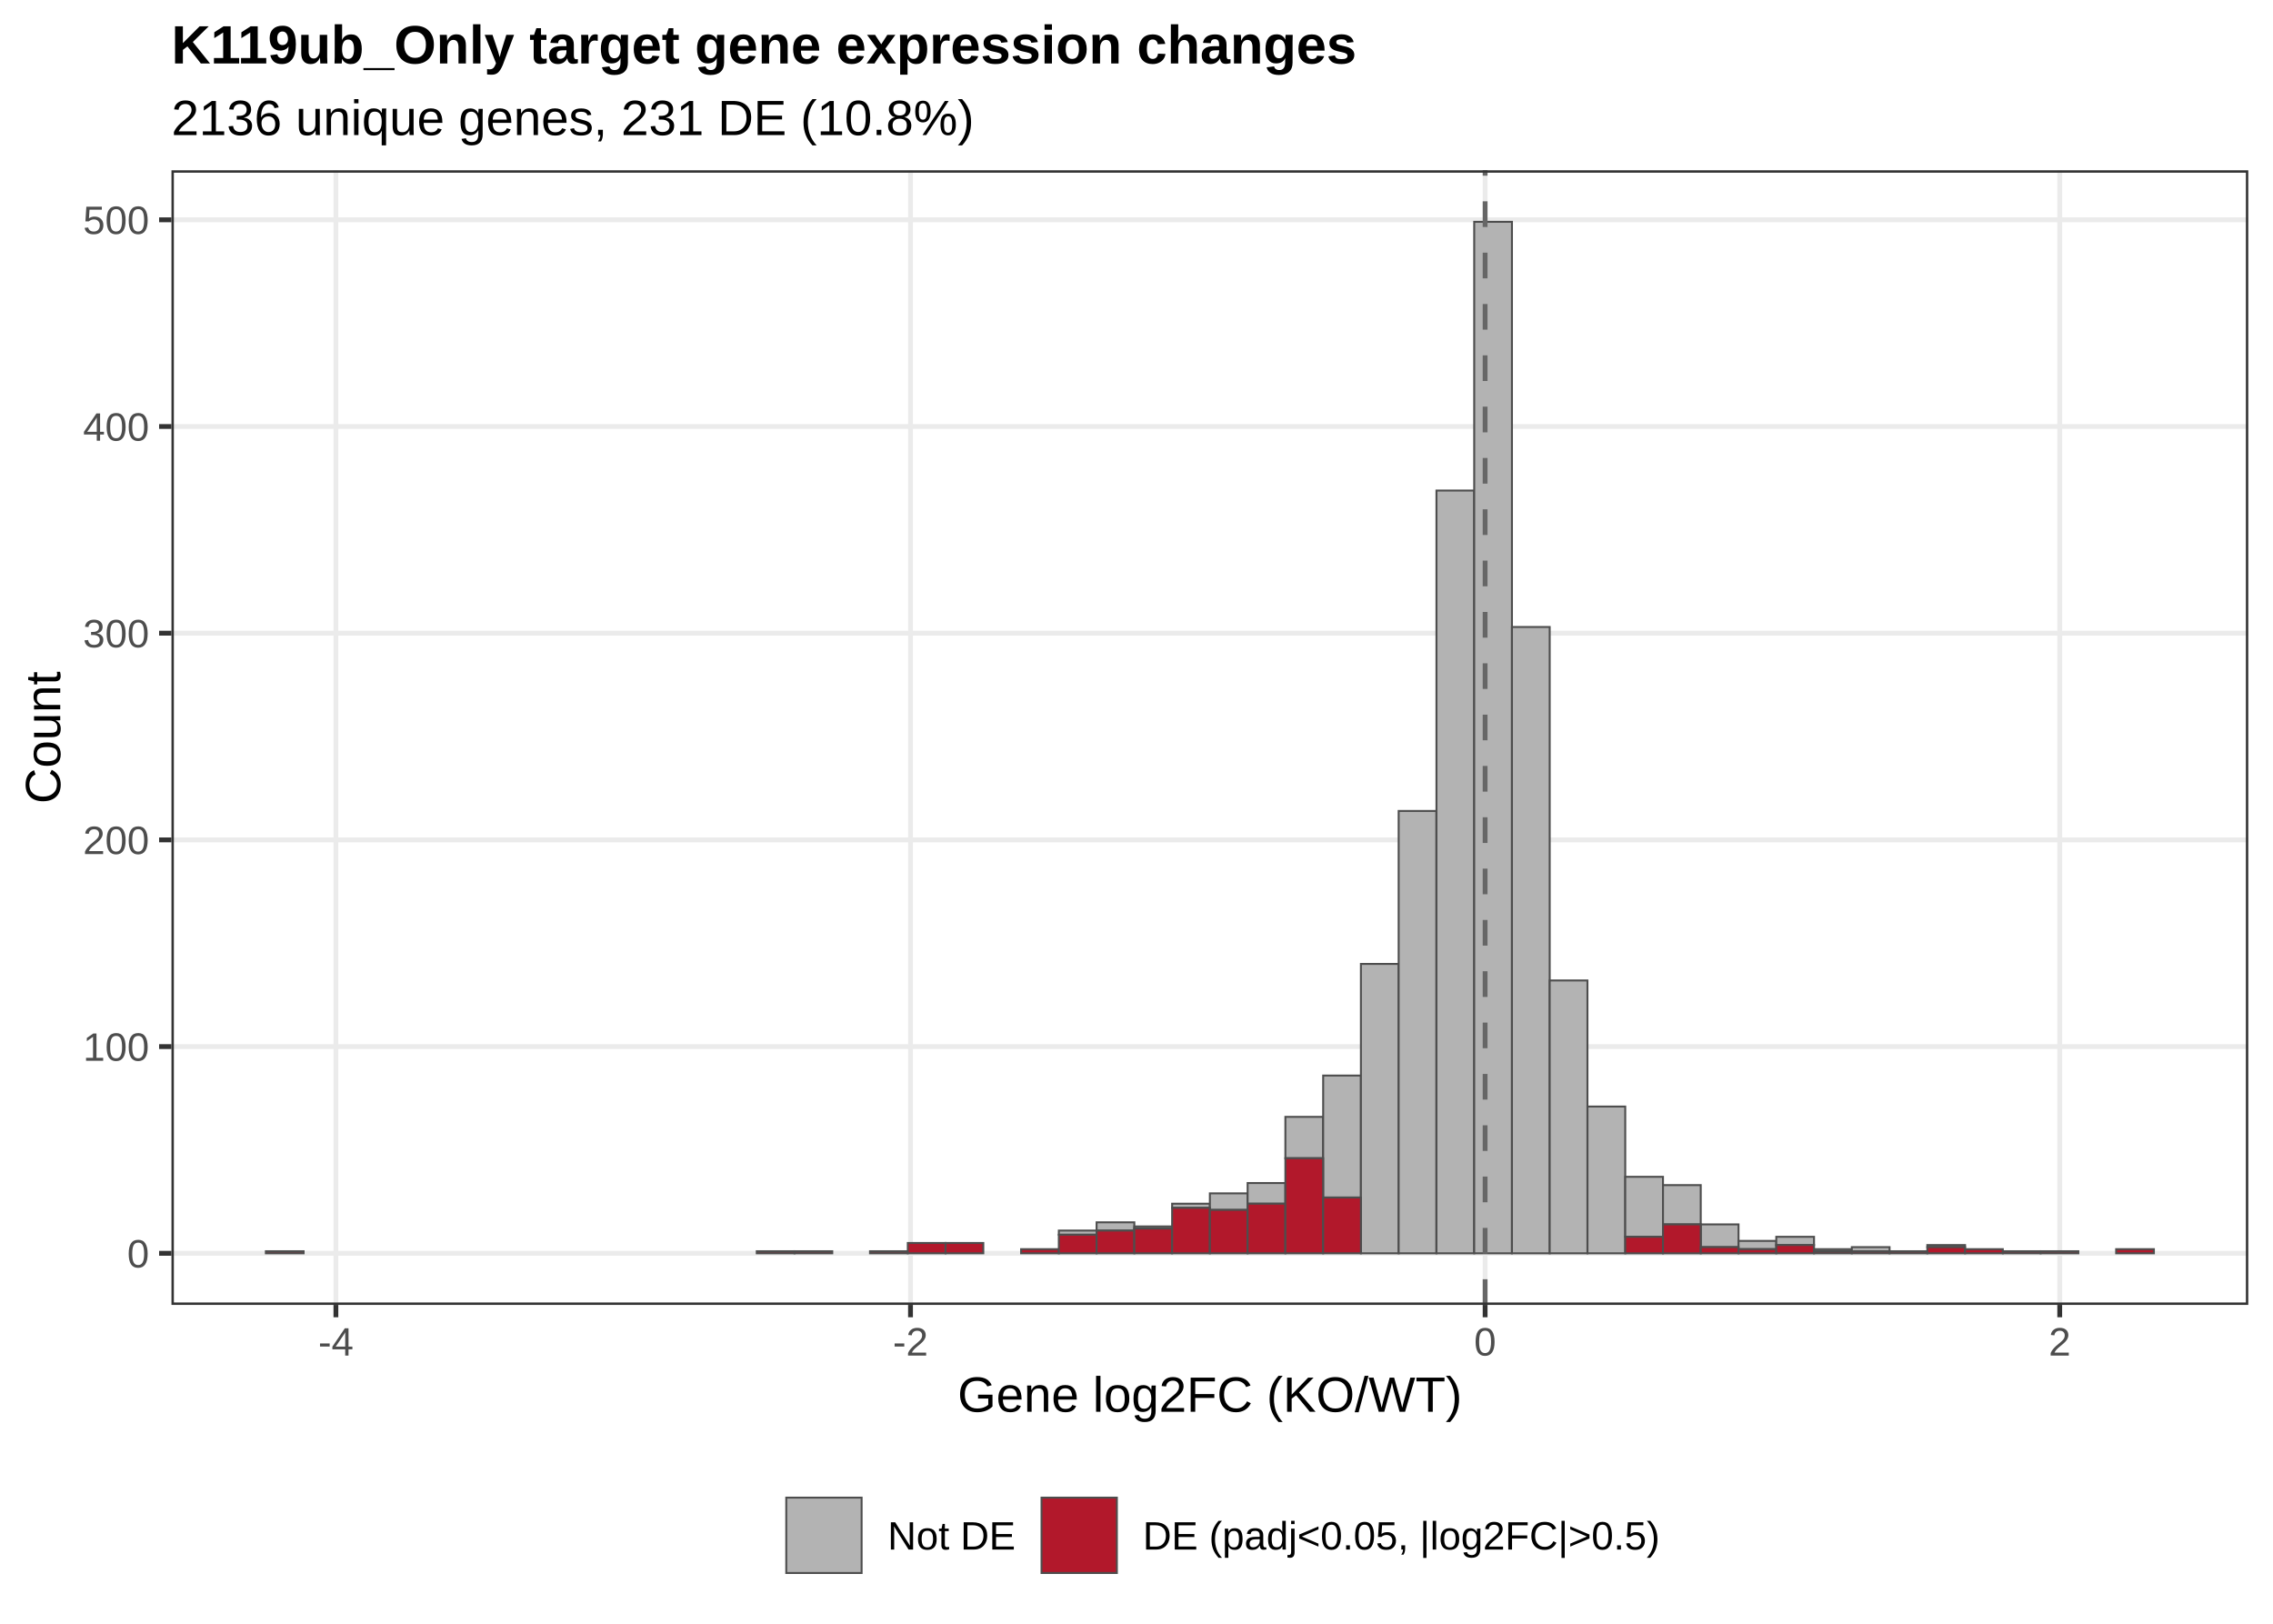
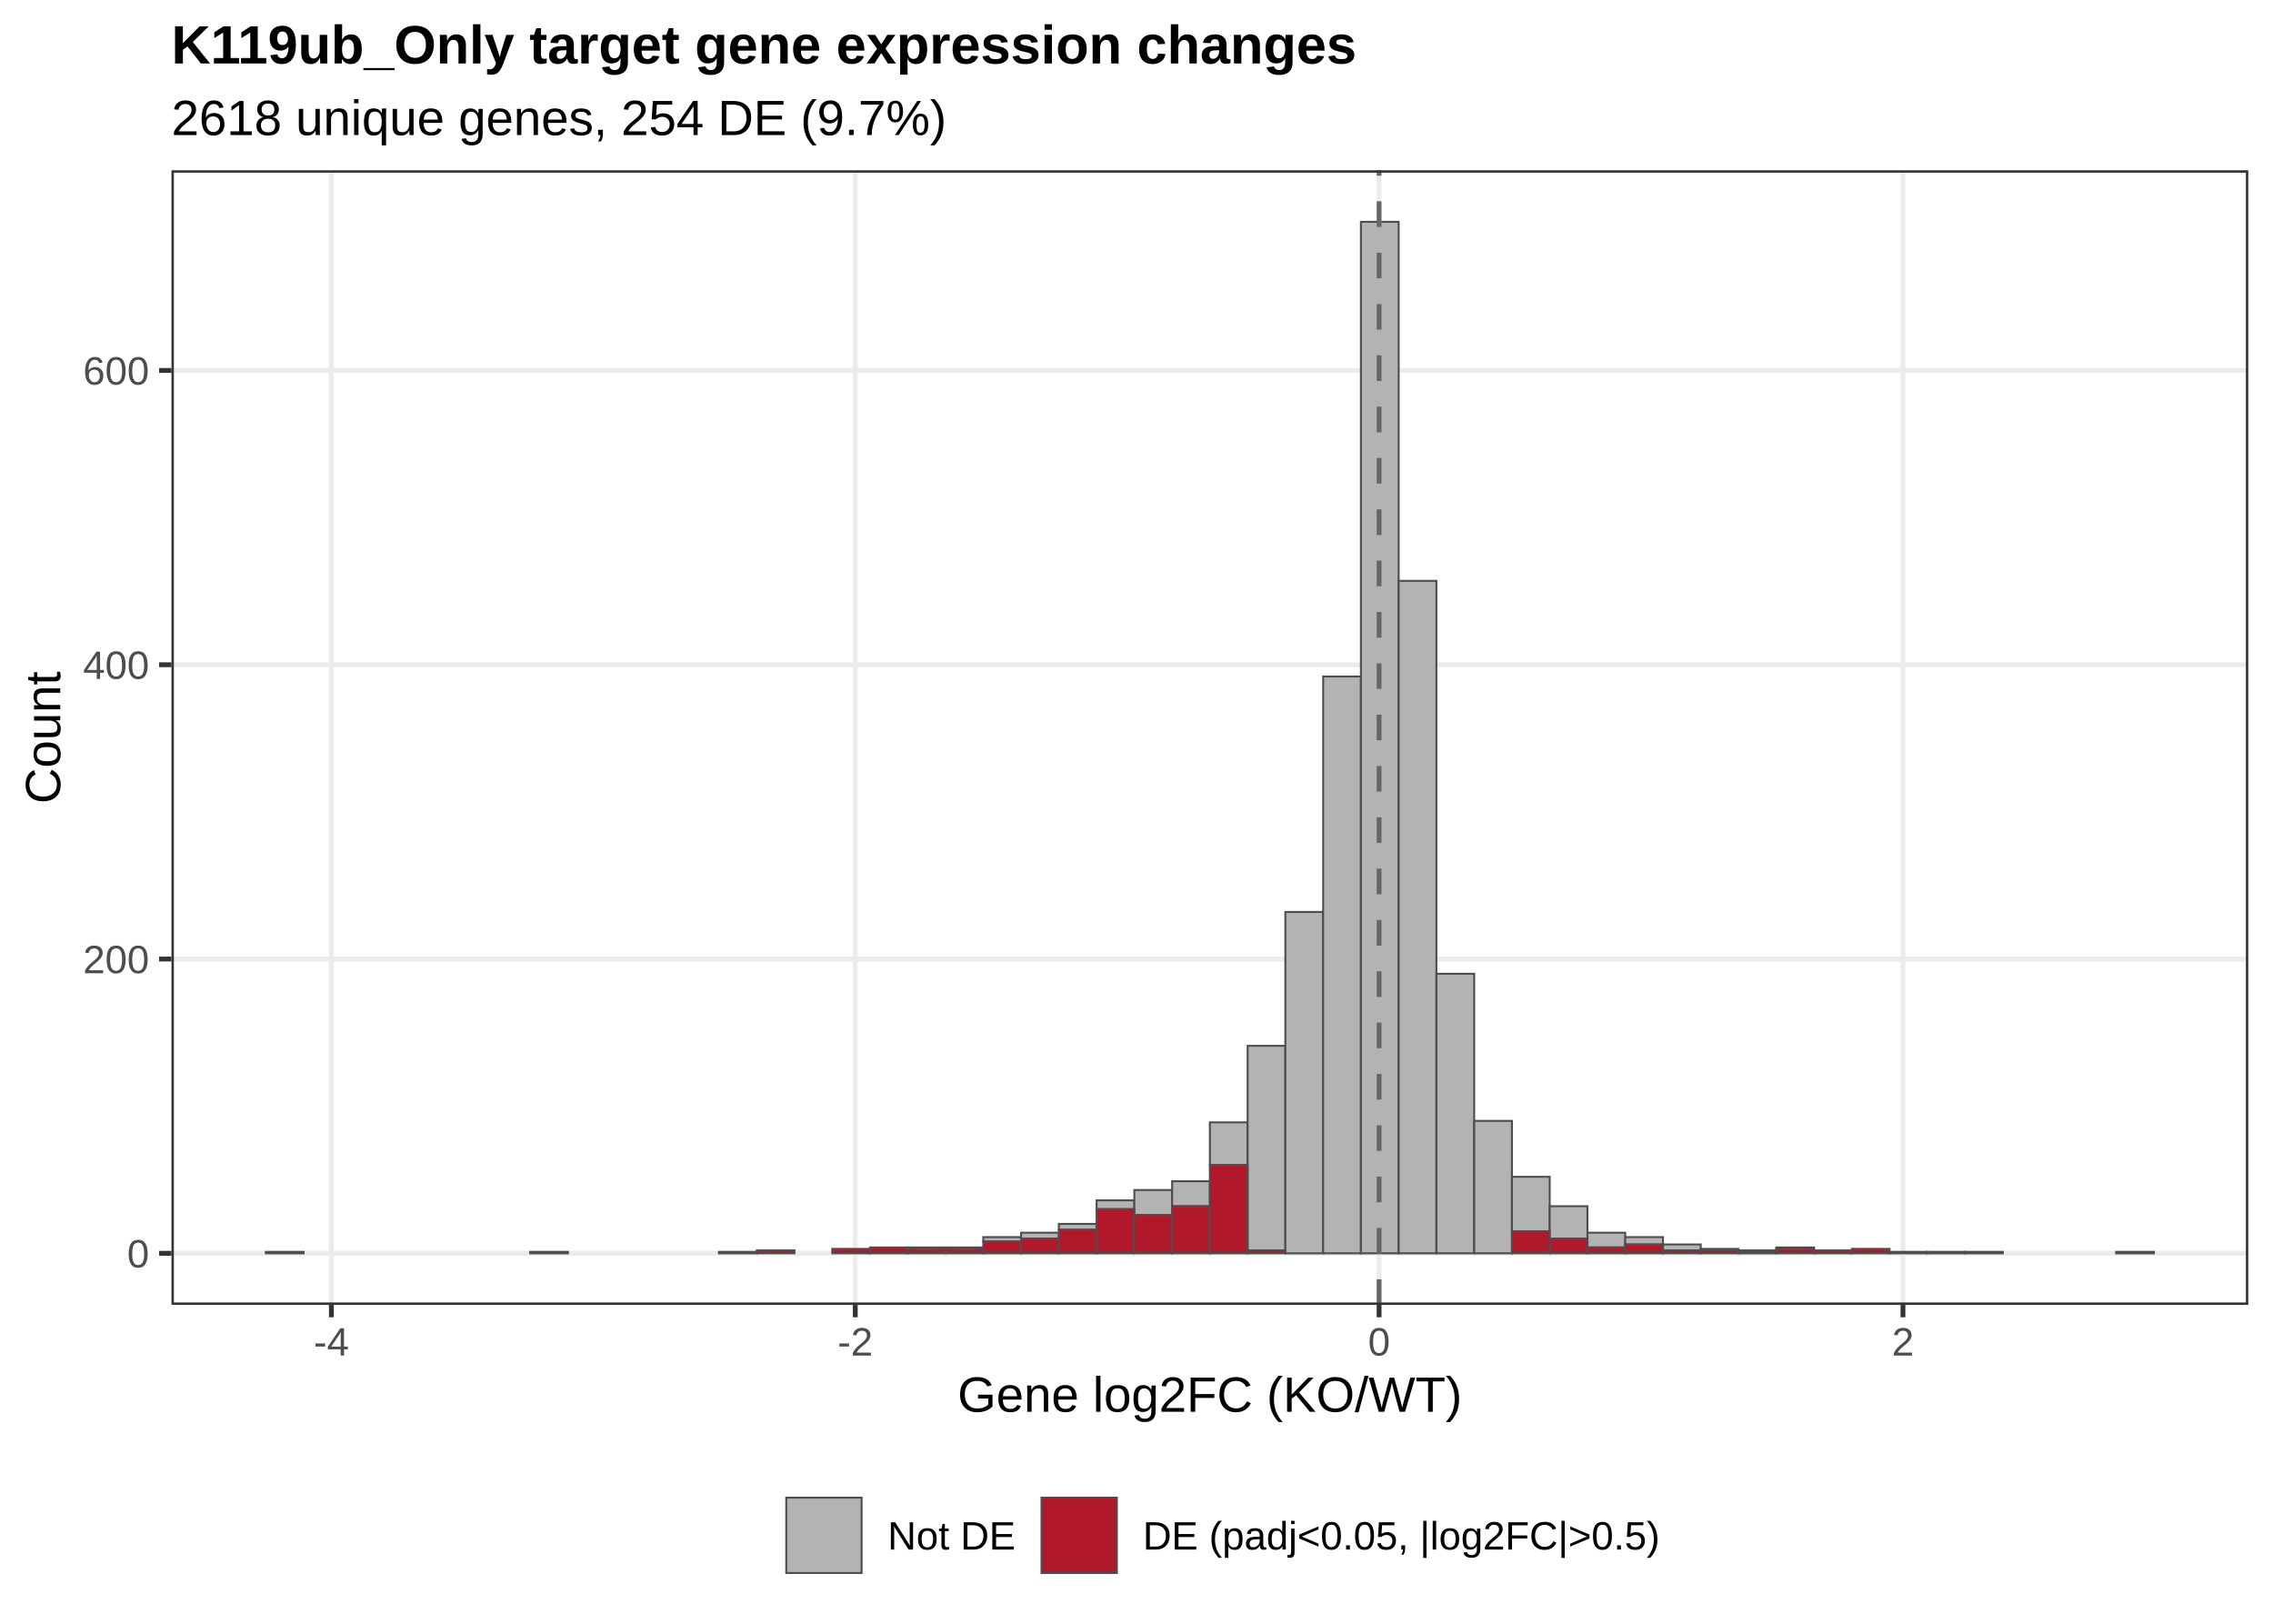
<svg xmlns="http://www.w3.org/2000/svg" width="504.00pt" height="360.00pt" viewBox="0 0 504.00 360.00">
  <g class="svglite">
    <defs>
      <style type="text/css">
    .svglite line, .svglite polyline, .svglite polygon, .svglite path, .svglite rect, .svglite circle {
      fill: none;
      stroke: #000000;
      stroke-linecap: round;
      stroke-linejoin: round;
      stroke-miterlimit: 10.00;
    }
    .svglite text {
      white-space: pre;
    }
    .svglite g.glyphgroup path {
      fill: inherit;
      stroke: none;
    }
  </style>
    </defs>
    <rect width="100%" height="100%" style="stroke: none; fill: #FFFFFF;" />
    <defs>
      <clipPath id="cpMC4wMHw1MDQuMDB8MC4wMHwzNjAuMDA=">
        <rect x="0.00" y="0.00" width="504.00" height="360.00" />
      </clipPath>
    </defs>
    <g clip-path="url(#cpMC4wMHw1MDQuMDB8MC4wMHwzNjAuMDA=)">
      <rect x="0.00" y="0.00" width="504.00" height="360.00" style="stroke-width: 1.07; stroke: #FFFFFF; fill: #FFFFFF;" />
    </g>
    <defs>
      <clipPath id="cpMzguMDJ8NDk4LjUyfDM3Ljc1fDI4OS4zMQ==">
        <rect x="38.02" y="37.75" width="460.50" height="251.56" />
      </clipPath>
    </defs>
    <g clip-path="url(#cpMzguMDJ8NDk4LjUyfDM3Ljc1fDI4OS4zMQ==)">
      <rect x="38.02" y="37.75" width="460.50" height="251.56" style="stroke-width: 1.07; stroke: none; fill: #FFFFFF;" />
      <polyline points="38.02,277.87 498.52,277.87 " style="stroke-width: 1.07; stroke: #EBEBEB; stroke-linecap: butt;" />
-       <polyline points="38.02,232.04 498.52,232.04 " style="stroke-width: 1.07; stroke: #EBEBEB; stroke-linecap: butt;" />
-       <polyline points="38.02,186.21 498.52,186.21 " style="stroke-width: 1.07; stroke: #EBEBEB; stroke-linecap: butt;" />
-       <polyline points="38.02,140.38 498.52,140.38 " style="stroke-width: 1.07; stroke: #EBEBEB; stroke-linecap: butt;" />
-       <polyline points="38.02,94.56 498.52,94.56 " style="stroke-width: 1.07; stroke: #EBEBEB; stroke-linecap: butt;" />
-       <polyline points="38.02,48.73 498.52,48.73 " style="stroke-width: 1.07; stroke: #EBEBEB; stroke-linecap: butt;" />
-       <polyline points="74.48,289.31 74.48,37.75 " style="stroke-width: 1.07; stroke: #EBEBEB; stroke-linecap: butt;" />
-       <polyline points="201.89,289.31 201.89,37.75 " style="stroke-width: 1.07; stroke: #EBEBEB; stroke-linecap: butt;" />
-       <polyline points="329.30,289.31 329.30,37.75 " style="stroke-width: 1.07; stroke: #EBEBEB; stroke-linecap: butt;" />
-       <polyline points="456.71,289.31 456.71,37.75 " style="stroke-width: 1.07; stroke: #EBEBEB; stroke-linecap: butt;" />
-       <rect x="58.95" y="277.41" width="8.37" height="0.00" style="stroke-width: 0.43; stroke: #4D4D4D; stroke-linecap: butt; stroke-linejoin: miter; fill: #B3B3B3;" />
+       <polyline points="38.02,212.63 498.52,212.63 " style="stroke-width: 1.07; stroke: #EBEBEB; stroke-linecap: butt;" />
+       <polyline points="38.02,147.38 498.52,147.38 " style="stroke-width: 1.07; stroke: #EBEBEB; stroke-linecap: butt;" />
+       <polyline points="38.02,82.13 498.52,82.13 " style="stroke-width: 1.07; stroke: #EBEBEB; stroke-linecap: butt;" />
+       <polyline points="73.48,289.31 73.48,37.75 " style="stroke-width: 1.07; stroke: #EBEBEB; stroke-linecap: butt;" />
+       <polyline points="189.64,289.31 189.64,37.75 " style="stroke-width: 1.07; stroke: #EBEBEB; stroke-linecap: butt;" />
+       <polyline points="305.79,289.31 305.79,37.75 " style="stroke-width: 1.07; stroke: #EBEBEB; stroke-linecap: butt;" />
+       <polyline points="421.95,289.31 421.95,37.75 " style="stroke-width: 1.07; stroke: #EBEBEB; stroke-linecap: butt;" />
+       <rect x="58.95" y="277.55" width="8.37" height="0.00" style="stroke-width: 0.43; stroke: #4D4D4D; stroke-linecap: butt; stroke-linejoin: miter; fill: #B3B3B3;" />
      <rect x="67.32" y="277.87" width="8.37" height="0.00" style="stroke-width: 0.43; stroke: #4D4D4D; stroke-linecap: butt; stroke-linejoin: miter; fill: #B3B3B3;" />
      <rect x="75.70" y="277.87" width="8.37" height="0.00" style="stroke-width: 0.43; stroke: #4D4D4D; stroke-linecap: butt; stroke-linejoin: miter; fill: #B3B3B3;" />
      <rect x="84.07" y="277.87" width="8.37" height="0.00" style="stroke-width: 0.43; stroke: #4D4D4D; stroke-linecap: butt; stroke-linejoin: miter; fill: #B3B3B3;" />
      <rect x="92.44" y="277.87" width="8.37" height="0.00" style="stroke-width: 0.43; stroke: #4D4D4D; stroke-linecap: butt; stroke-linejoin: miter; fill: #B3B3B3;" />
      <rect x="100.81" y="277.87" width="8.37" height="0.00" style="stroke-width: 0.43; stroke: #4D4D4D; stroke-linecap: butt; stroke-linejoin: miter; fill: #B3B3B3;" />
      <rect x="109.19" y="277.87" width="8.37" height="0.00" style="stroke-width: 0.43; stroke: #4D4D4D; stroke-linecap: butt; stroke-linejoin: miter; fill: #B3B3B3;" />
-       <rect x="117.56" y="277.87" width="8.37" height="0.00" style="stroke-width: 0.43; stroke: #4D4D4D; stroke-linecap: butt; stroke-linejoin: miter; fill: #B3B3B3;" />
+       <rect x="117.56" y="277.55" width="8.37" height="0.00" style="stroke-width: 0.43; stroke: #4D4D4D; stroke-linecap: butt; stroke-linejoin: miter; fill: #B3B3B3;" />
      <rect x="125.93" y="277.87" width="8.37" height="0.00" style="stroke-width: 0.43; stroke: #4D4D4D; stroke-linecap: butt; stroke-linejoin: miter; fill: #B3B3B3;" />
      <rect x="134.30" y="277.87" width="8.37" height="0.00" style="stroke-width: 0.43; stroke: #4D4D4D; stroke-linecap: butt; stroke-linejoin: miter; fill: #B3B3B3;" />
      <rect x="142.68" y="277.87" width="8.37" height="0.00" style="stroke-width: 0.43; stroke: #4D4D4D; stroke-linecap: butt; stroke-linejoin: miter; fill: #B3B3B3;" />
      <rect x="151.05" y="277.87" width="8.37" height="0.00" style="stroke-width: 0.43; stroke: #4D4D4D; stroke-linecap: butt; stroke-linejoin: miter; fill: #B3B3B3;" />
-       <rect x="159.42" y="277.87" width="8.37" height="0.00" style="stroke-width: 0.43; stroke: #4D4D4D; stroke-linecap: butt; stroke-linejoin: miter; fill: #B3B3B3;" />
-       <rect x="167.80" y="277.41" width="8.37" height="0.00" style="stroke-width: 0.43; stroke: #4D4D4D; stroke-linecap: butt; stroke-linejoin: miter; fill: #B3B3B3;" />
-       <rect x="176.17" y="277.41" width="8.37" height="0.00" style="stroke-width: 0.43; stroke: #4D4D4D; stroke-linecap: butt; stroke-linejoin: miter; fill: #B3B3B3;" />
-       <rect x="184.54" y="277.87" width="8.37" height="0.00" style="stroke-width: 0.43; stroke: #4D4D4D; stroke-linecap: butt; stroke-linejoin: miter; fill: #B3B3B3;" />
-       <rect x="192.91" y="277.41" width="8.37" height="0.00" style="stroke-width: 0.43; stroke: #4D4D4D; stroke-linecap: butt; stroke-linejoin: miter; fill: #B3B3B3;" />
-       <rect x="201.29" y="275.58" width="8.37" height="0.00" style="stroke-width: 0.43; stroke: #4D4D4D; stroke-linecap: butt; stroke-linejoin: miter; fill: #B3B3B3;" />
-       <rect x="209.66" y="275.58" width="8.37" height="0.00" style="stroke-width: 0.43; stroke: #4D4D4D; stroke-linecap: butt; stroke-linejoin: miter; fill: #B3B3B3;" />
-       <rect x="218.03" y="277.87" width="8.37" height="0.00" style="stroke-width: 0.43; stroke: #4D4D4D; stroke-linecap: butt; stroke-linejoin: miter; fill: #B3B3B3;" />
-       <rect x="226.41" y="276.95" width="8.37" height="0.00" style="stroke-width: 0.43; stroke: #4D4D4D; stroke-linecap: butt; stroke-linejoin: miter; fill: #B3B3B3;" />
-       <rect x="234.78" y="272.83" width="8.37" height="0.92" style="stroke-width: 0.43; stroke: #4D4D4D; stroke-linecap: butt; stroke-linejoin: miter; fill: #B3B3B3;" />
-       <rect x="243.15" y="271.00" width="8.37" height="1.83" style="stroke-width: 0.43; stroke: #4D4D4D; stroke-linecap: butt; stroke-linejoin: miter; fill: #B3B3B3;" />
-       <rect x="251.52" y="271.91" width="8.37" height="0.46" style="stroke-width: 0.43; stroke: #4D4D4D; stroke-linecap: butt; stroke-linejoin: miter; fill: #B3B3B3;" />
-       <rect x="259.90" y="266.87" width="8.37" height="0.92" style="stroke-width: 0.43; stroke: #4D4D4D; stroke-linecap: butt; stroke-linejoin: miter; fill: #B3B3B3;" />
-       <rect x="268.27" y="264.58" width="8.37" height="3.67" style="stroke-width: 0.43; stroke: #4D4D4D; stroke-linecap: butt; stroke-linejoin: miter; fill: #B3B3B3;" />
-       <rect x="276.64" y="262.29" width="8.37" height="4.58" style="stroke-width: 0.43; stroke: #4D4D4D; stroke-linecap: butt; stroke-linejoin: miter; fill: #B3B3B3;" />
-       <rect x="285.01" y="247.62" width="8.37" height="9.17" style="stroke-width: 0.43; stroke: #4D4D4D; stroke-linecap: butt; stroke-linejoin: miter; fill: #B3B3B3;" />
-       <rect x="293.39" y="238.46" width="8.37" height="27.04" style="stroke-width: 0.43; stroke: #4D4D4D; stroke-linecap: butt; stroke-linejoin: miter; fill: #B3B3B3;" />
-       <rect x="301.76" y="213.71" width="8.37" height="64.16" style="stroke-width: 0.43; stroke: #4D4D4D; stroke-linecap: butt; stroke-linejoin: miter; fill: #B3B3B3;" />
-       <rect x="310.13" y="179.80" width="8.37" height="98.07" style="stroke-width: 0.43; stroke: #4D4D4D; stroke-linecap: butt; stroke-linejoin: miter; fill: #B3B3B3;" />
-       <rect x="318.51" y="108.76" width="8.37" height="169.11" style="stroke-width: 0.43; stroke: #4D4D4D; stroke-linecap: butt; stroke-linejoin: miter; fill: #B3B3B3;" />
-       <rect x="326.88" y="49.18" width="8.37" height="228.69" style="stroke-width: 0.43; stroke: #4D4D4D; stroke-linecap: butt; stroke-linejoin: miter; fill: #B3B3B3;" />
-       <rect x="335.25" y="139.01" width="8.37" height="138.86" style="stroke-width: 0.43; stroke: #4D4D4D; stroke-linecap: butt; stroke-linejoin: miter; fill: #B3B3B3;" />
-       <rect x="343.62" y="217.38" width="8.37" height="60.49" style="stroke-width: 0.43; stroke: #4D4D4D; stroke-linecap: butt; stroke-linejoin: miter; fill: #B3B3B3;" />
-       <rect x="352.00" y="245.33" width="8.37" height="32.54" style="stroke-width: 0.43; stroke: #4D4D4D; stroke-linecap: butt; stroke-linejoin: miter; fill: #B3B3B3;" />
-       <rect x="360.37" y="260.91" width="8.37" height="13.29" style="stroke-width: 0.43; stroke: #4D4D4D; stroke-linecap: butt; stroke-linejoin: miter; fill: #B3B3B3;" />
-       <rect x="368.74" y="262.75" width="8.37" height="8.71" style="stroke-width: 0.43; stroke: #4D4D4D; stroke-linecap: butt; stroke-linejoin: miter; fill: #B3B3B3;" />
-       <rect x="377.12" y="271.46" width="8.37" height="5.04" style="stroke-width: 0.43; stroke: #4D4D4D; stroke-linecap: butt; stroke-linejoin: miter; fill: #B3B3B3;" />
-       <rect x="385.49" y="275.12" width="8.37" height="1.83" style="stroke-width: 0.43; stroke: #4D4D4D; stroke-linecap: butt; stroke-linejoin: miter; fill: #B3B3B3;" />
-       <rect x="393.86" y="274.21" width="8.37" height="1.83" style="stroke-width: 0.43; stroke: #4D4D4D; stroke-linecap: butt; stroke-linejoin: miter; fill: #B3B3B3;" />
-       <rect x="402.23" y="276.95" width="8.37" height="0.46" style="stroke-width: 0.43; stroke: #4D4D4D; stroke-linecap: butt; stroke-linejoin: miter; fill: #B3B3B3;" />
-       <rect x="410.61" y="276.50" width="8.37" height="0.92" style="stroke-width: 0.43; stroke: #4D4D4D; stroke-linecap: butt; stroke-linejoin: miter; fill: #B3B3B3;" />
-       <rect x="418.98" y="277.41" width="8.37" height="0.00" style="stroke-width: 0.43; stroke: #4D4D4D; stroke-linecap: butt; stroke-linejoin: miter; fill: #B3B3B3;" />
-       <rect x="427.35" y="276.04" width="8.37" height="0.46" style="stroke-width: 0.43; stroke: #4D4D4D; stroke-linecap: butt; stroke-linejoin: miter; fill: #B3B3B3;" />
-       <rect x="435.72" y="276.95" width="8.37" height="0.00" style="stroke-width: 0.43; stroke: #4D4D4D; stroke-linecap: butt; stroke-linejoin: miter; fill: #B3B3B3;" />
-       <rect x="444.10" y="277.41" width="8.37" height="0.00" style="stroke-width: 0.43; stroke: #4D4D4D; stroke-linecap: butt; stroke-linejoin: miter; fill: #B3B3B3;" />
-       <rect x="452.47" y="277.41" width="8.37" height="0.00" style="stroke-width: 0.43; stroke: #4D4D4D; stroke-linecap: butt; stroke-linejoin: miter; fill: #B3B3B3;" />
+       <rect x="159.42" y="277.55" width="8.37" height="0.00" style="stroke-width: 0.43; stroke: #4D4D4D; stroke-linecap: butt; stroke-linejoin: miter; fill: #B3B3B3;" />
+       <rect x="167.80" y="277.22" width="8.37" height="0.00" style="stroke-width: 0.43; stroke: #4D4D4D; stroke-linecap: butt; stroke-linejoin: miter; fill: #B3B3B3;" />
+       <rect x="176.17" y="277.87" width="8.37" height="0.00" style="stroke-width: 0.43; stroke: #4D4D4D; stroke-linecap: butt; stroke-linejoin: miter; fill: #B3B3B3;" />
+       <rect x="184.54" y="276.89" width="8.37" height="0.00" style="stroke-width: 0.43; stroke: #4D4D4D; stroke-linecap: butt; stroke-linejoin: miter; fill: #B3B3B3;" />
+       <rect x="192.91" y="276.57" width="8.37" height="0.00" style="stroke-width: 0.43; stroke: #4D4D4D; stroke-linecap: butt; stroke-linejoin: miter; fill: #B3B3B3;" />
+       <rect x="201.29" y="276.57" width="8.37" height="0.33" style="stroke-width: 0.43; stroke: #4D4D4D; stroke-linecap: butt; stroke-linejoin: miter; fill: #B3B3B3;" />
+       <rect x="209.66" y="276.57" width="8.37" height="0.33" style="stroke-width: 0.43; stroke: #4D4D4D; stroke-linecap: butt; stroke-linejoin: miter; fill: #B3B3B3;" />
+       <rect x="218.03" y="274.28" width="8.37" height="0.98" style="stroke-width: 0.43; stroke: #4D4D4D; stroke-linecap: butt; stroke-linejoin: miter; fill: #B3B3B3;" />
+       <rect x="226.41" y="273.30" width="8.37" height="1.30" style="stroke-width: 0.43; stroke: #4D4D4D; stroke-linecap: butt; stroke-linejoin: miter; fill: #B3B3B3;" />
+       <rect x="234.78" y="271.35" width="8.37" height="1.30" style="stroke-width: 0.43; stroke: #4D4D4D; stroke-linecap: butt; stroke-linejoin: miter; fill: #B3B3B3;" />
+       <rect x="243.15" y="266.13" width="8.37" height="1.96" style="stroke-width: 0.43; stroke: #4D4D4D; stroke-linecap: butt; stroke-linejoin: miter; fill: #B3B3B3;" />
+       <rect x="251.52" y="263.84" width="8.37" height="5.55" style="stroke-width: 0.43; stroke: #4D4D4D; stroke-linecap: butt; stroke-linejoin: miter; fill: #B3B3B3;" />
+       <rect x="259.90" y="261.89" width="8.37" height="5.55" style="stroke-width: 0.43; stroke: #4D4D4D; stroke-linecap: butt; stroke-linejoin: miter; fill: #B3B3B3;" />
+       <rect x="268.27" y="248.84" width="8.37" height="9.46" style="stroke-width: 0.43; stroke: #4D4D4D; stroke-linecap: butt; stroke-linejoin: miter; fill: #B3B3B3;" />
+       <rect x="276.64" y="231.87" width="8.37" height="45.35" style="stroke-width: 0.43; stroke: #4D4D4D; stroke-linecap: butt; stroke-linejoin: miter; fill: #B3B3B3;" />
+       <rect x="285.01" y="202.19" width="8.37" height="75.69" style="stroke-width: 0.43; stroke: #4D4D4D; stroke-linecap: butt; stroke-linejoin: miter; fill: #B3B3B3;" />
+       <rect x="293.39" y="149.99" width="8.37" height="127.88" style="stroke-width: 0.43; stroke: #4D4D4D; stroke-linecap: butt; stroke-linejoin: miter; fill: #B3B3B3;" />
+       <rect x="301.76" y="49.18" width="8.37" height="228.69" style="stroke-width: 0.43; stroke: #4D4D4D; stroke-linecap: butt; stroke-linejoin: miter; fill: #B3B3B3;" />
+       <rect x="310.13" y="128.78" width="8.37" height="149.09" style="stroke-width: 0.43; stroke: #4D4D4D; stroke-linecap: butt; stroke-linejoin: miter; fill: #B3B3B3;" />
+       <rect x="318.51" y="215.89" width="8.37" height="61.98" style="stroke-width: 0.43; stroke: #4D4D4D; stroke-linecap: butt; stroke-linejoin: miter; fill: #B3B3B3;" />
+       <rect x="326.88" y="248.51" width="8.37" height="29.36" style="stroke-width: 0.43; stroke: #4D4D4D; stroke-linecap: butt; stroke-linejoin: miter; fill: #B3B3B3;" />
+       <rect x="335.25" y="260.91" width="8.37" height="12.07" style="stroke-width: 0.43; stroke: #4D4D4D; stroke-linecap: butt; stroke-linejoin: miter; fill: #B3B3B3;" />
+       <rect x="343.62" y="267.43" width="8.37" height="7.18" style="stroke-width: 0.43; stroke: #4D4D4D; stroke-linecap: butt; stroke-linejoin: miter; fill: #B3B3B3;" />
+       <rect x="352.00" y="273.30" width="8.37" height="3.26" style="stroke-width: 0.43; stroke: #4D4D4D; stroke-linecap: butt; stroke-linejoin: miter; fill: #B3B3B3;" />
+       <rect x="360.37" y="274.28" width="8.37" height="1.63" style="stroke-width: 0.43; stroke: #4D4D4D; stroke-linecap: butt; stroke-linejoin: miter; fill: #B3B3B3;" />
+       <rect x="368.74" y="275.91" width="8.37" height="1.30" style="stroke-width: 0.43; stroke: #4D4D4D; stroke-linecap: butt; stroke-linejoin: miter; fill: #B3B3B3;" />
+       <rect x="377.12" y="276.89" width="8.37" height="0.33" style="stroke-width: 0.43; stroke: #4D4D4D; stroke-linecap: butt; stroke-linejoin: miter; fill: #B3B3B3;" />
+       <rect x="385.49" y="277.22" width="8.37" height="0.33" style="stroke-width: 0.43; stroke: #4D4D4D; stroke-linecap: butt; stroke-linejoin: miter; fill: #B3B3B3;" />
+       <rect x="393.86" y="276.57" width="8.37" height="0.33" style="stroke-width: 0.43; stroke: #4D4D4D; stroke-linecap: butt; stroke-linejoin: miter; fill: #B3B3B3;" />
+       <rect x="402.23" y="277.22" width="8.37" height="0.00" style="stroke-width: 0.43; stroke: #4D4D4D; stroke-linecap: butt; stroke-linejoin: miter; fill: #B3B3B3;" />
+       <rect x="410.61" y="276.89" width="8.37" height="0.00" style="stroke-width: 0.43; stroke: #4D4D4D; stroke-linecap: butt; stroke-linejoin: miter; fill: #B3B3B3;" />
+       <rect x="418.98" y="277.55" width="8.37" height="0.00" style="stroke-width: 0.43; stroke: #4D4D4D; stroke-linecap: butt; stroke-linejoin: miter; fill: #B3B3B3;" />
+       <rect x="427.35" y="277.55" width="8.37" height="0.00" style="stroke-width: 0.43; stroke: #4D4D4D; stroke-linecap: butt; stroke-linejoin: miter; fill: #B3B3B3;" />
+       <rect x="435.72" y="277.55" width="8.37" height="0.00" style="stroke-width: 0.43; stroke: #4D4D4D; stroke-linecap: butt; stroke-linejoin: miter; fill: #B3B3B3;" />
+       <rect x="444.10" y="277.87" width="8.37" height="0.00" style="stroke-width: 0.43; stroke: #4D4D4D; stroke-linecap: butt; stroke-linejoin: miter; fill: #B3B3B3;" />
+       <rect x="452.47" y="277.87" width="8.37" height="0.00" style="stroke-width: 0.43; stroke: #4D4D4D; stroke-linecap: butt; stroke-linejoin: miter; fill: #B3B3B3;" />
      <rect x="460.84" y="277.87" width="8.37" height="0.00" style="stroke-width: 0.43; stroke: #4D4D4D; stroke-linecap: butt; stroke-linejoin: miter; fill: #B3B3B3;" />
-       <rect x="469.22" y="276.95" width="8.37" height="0.00" style="stroke-width: 0.43; stroke: #4D4D4D; stroke-linecap: butt; stroke-linejoin: miter; fill: #B3B3B3;" />
-       <rect x="58.95" y="277.41" width="8.37" height="0.46" style="stroke-width: 0.43; stroke: #4D4D4D; stroke-linecap: butt; stroke-linejoin: miter; fill: #B2182B;" />
+       <rect x="469.22" y="277.55" width="8.37" height="0.00" style="stroke-width: 0.43; stroke: #4D4D4D; stroke-linecap: butt; stroke-linejoin: miter; fill: #B3B3B3;" />
+       <rect x="58.95" y="277.55" width="8.37" height="0.33" style="stroke-width: 0.43; stroke: #4D4D4D; stroke-linecap: butt; stroke-linejoin: miter; fill: #B2182B;" />
      <rect x="67.32" y="277.87" width="8.37" height="0.00" style="stroke-width: 0.43; stroke: #4D4D4D; stroke-linecap: butt; stroke-linejoin: miter; fill: #B2182B;" />
      <rect x="75.70" y="277.87" width="8.37" height="0.00" style="stroke-width: 0.43; stroke: #4D4D4D; stroke-linecap: butt; stroke-linejoin: miter; fill: #B2182B;" />
      <rect x="84.07" y="277.87" width="8.37" height="0.00" style="stroke-width: 0.43; stroke: #4D4D4D; stroke-linecap: butt; stroke-linejoin: miter; fill: #B2182B;" />
      <rect x="92.44" y="277.87" width="8.37" height="0.00" style="stroke-width: 0.43; stroke: #4D4D4D; stroke-linecap: butt; stroke-linejoin: miter; fill: #B2182B;" />
      <rect x="100.81" y="277.87" width="8.37" height="0.00" style="stroke-width: 0.43; stroke: #4D4D4D; stroke-linecap: butt; stroke-linejoin: miter; fill: #B2182B;" />
      <rect x="109.19" y="277.87" width="8.37" height="0.00" style="stroke-width: 0.43; stroke: #4D4D4D; stroke-linecap: butt; stroke-linejoin: miter; fill: #B2182B;" />
-       <rect x="117.56" y="277.87" width="8.37" height="0.00" style="stroke-width: 0.43; stroke: #4D4D4D; stroke-linecap: butt; stroke-linejoin: miter; fill: #B2182B;" />
+       <rect x="117.56" y="277.55" width="8.37" height="0.33" style="stroke-width: 0.43; stroke: #4D4D4D; stroke-linecap: butt; stroke-linejoin: miter; fill: #B2182B;" />
      <rect x="125.93" y="277.87" width="8.37" height="0.00" style="stroke-width: 0.43; stroke: #4D4D4D; stroke-linecap: butt; stroke-linejoin: miter; fill: #B2182B;" />
      <rect x="134.30" y="277.87" width="8.37" height="0.00" style="stroke-width: 0.43; stroke: #4D4D4D; stroke-linecap: butt; stroke-linejoin: miter; fill: #B2182B;" />
      <rect x="142.68" y="277.87" width="8.37" height="0.00" style="stroke-width: 0.43; stroke: #4D4D4D; stroke-linecap: butt; stroke-linejoin: miter; fill: #B2182B;" />
      <rect x="151.05" y="277.87" width="8.37" height="0.00" style="stroke-width: 0.43; stroke: #4D4D4D; stroke-linecap: butt; stroke-linejoin: miter; fill: #B2182B;" />
-       <rect x="159.42" y="277.87" width="8.37" height="0.00" style="stroke-width: 0.43; stroke: #4D4D4D; stroke-linecap: butt; stroke-linejoin: miter; fill: #B2182B;" />
-       <rect x="167.80" y="277.41" width="8.37" height="0.46" style="stroke-width: 0.43; stroke: #4D4D4D; stroke-linecap: butt; stroke-linejoin: miter; fill: #B2182B;" />
-       <rect x="176.17" y="277.41" width="8.37" height="0.46" style="stroke-width: 0.43; stroke: #4D4D4D; stroke-linecap: butt; stroke-linejoin: miter; fill: #B2182B;" />
-       <rect x="184.54" y="277.87" width="8.37" height="0.00" style="stroke-width: 0.43; stroke: #4D4D4D; stroke-linecap: butt; stroke-linejoin: miter; fill: #B2182B;" />
-       <rect x="192.91" y="277.41" width="8.37" height="0.46" style="stroke-width: 0.43; stroke: #4D4D4D; stroke-linecap: butt; stroke-linejoin: miter; fill: #B2182B;" />
-       <rect x="201.29" y="275.58" width="8.37" height="2.29" style="stroke-width: 0.43; stroke: #4D4D4D; stroke-linecap: butt; stroke-linejoin: miter; fill: #B2182B;" />
-       <rect x="209.66" y="275.58" width="8.37" height="2.29" style="stroke-width: 0.43; stroke: #4D4D4D; stroke-linecap: butt; stroke-linejoin: miter; fill: #B2182B;" />
-       <rect x="218.03" y="277.87" width="8.37" height="0.00" style="stroke-width: 0.43; stroke: #4D4D4D; stroke-linecap: butt; stroke-linejoin: miter; fill: #B2182B;" />
-       <rect x="226.41" y="276.95" width="8.37" height="0.92" style="stroke-width: 0.43; stroke: #4D4D4D; stroke-linecap: butt; stroke-linejoin: miter; fill: #B2182B;" />
-       <rect x="234.78" y="273.75" width="8.37" height="4.12" style="stroke-width: 0.43; stroke: #4D4D4D; stroke-linecap: butt; stroke-linejoin: miter; fill: #B2182B;" />
-       <rect x="243.15" y="272.83" width="8.37" height="5.04" style="stroke-width: 0.43; stroke: #4D4D4D; stroke-linecap: butt; stroke-linejoin: miter; fill: #B2182B;" />
-       <rect x="251.52" y="272.37" width="8.37" height="5.50" style="stroke-width: 0.43; stroke: #4D4D4D; stroke-linecap: butt; stroke-linejoin: miter; fill: #B2182B;" />
-       <rect x="259.90" y="267.79" width="8.37" height="10.08" style="stroke-width: 0.43; stroke: #4D4D4D; stroke-linecap: butt; stroke-linejoin: miter; fill: #B2182B;" />
-       <rect x="268.27" y="268.25" width="8.37" height="9.62" style="stroke-width: 0.43; stroke: #4D4D4D; stroke-linecap: butt; stroke-linejoin: miter; fill: #B2182B;" />
-       <rect x="276.64" y="266.87" width="8.37" height="11.00" style="stroke-width: 0.43; stroke: #4D4D4D; stroke-linecap: butt; stroke-linejoin: miter; fill: #B2182B;" />
-       <rect x="285.01" y="256.79" width="8.37" height="21.08" style="stroke-width: 0.43; stroke: #4D4D4D; stroke-linecap: butt; stroke-linejoin: miter; fill: #B2182B;" />
-       <rect x="293.39" y="265.50" width="8.37" height="12.37" style="stroke-width: 0.43; stroke: #4D4D4D; stroke-linecap: butt; stroke-linejoin: miter; fill: #B2182B;" />
+       <rect x="159.42" y="277.55" width="8.37" height="0.33" style="stroke-width: 0.43; stroke: #4D4D4D; stroke-linecap: butt; stroke-linejoin: miter; fill: #B2182B;" />
+       <rect x="167.80" y="277.22" width="8.37" height="0.65" style="stroke-width: 0.43; stroke: #4D4D4D; stroke-linecap: butt; stroke-linejoin: miter; fill: #B2182B;" />
+       <rect x="176.17" y="277.87" width="8.37" height="0.00" style="stroke-width: 0.43; stroke: #4D4D4D; stroke-linecap: butt; stroke-linejoin: miter; fill: #B2182B;" />
+       <rect x="184.54" y="276.89" width="8.37" height="0.98" style="stroke-width: 0.43; stroke: #4D4D4D; stroke-linecap: butt; stroke-linejoin: miter; fill: #B2182B;" />
+       <rect x="192.91" y="276.57" width="8.37" height="1.30" style="stroke-width: 0.43; stroke: #4D4D4D; stroke-linecap: butt; stroke-linejoin: miter; fill: #B2182B;" />
+       <rect x="201.29" y="276.89" width="8.37" height="0.98" style="stroke-width: 0.43; stroke: #4D4D4D; stroke-linecap: butt; stroke-linejoin: miter; fill: #B2182B;" />
+       <rect x="209.66" y="276.89" width="8.37" height="0.98" style="stroke-width: 0.43; stroke: #4D4D4D; stroke-linecap: butt; stroke-linejoin: miter; fill: #B2182B;" />
+       <rect x="218.03" y="275.26" width="8.37" height="2.61" style="stroke-width: 0.43; stroke: #4D4D4D; stroke-linecap: butt; stroke-linejoin: miter; fill: #B2182B;" />
+       <rect x="226.41" y="274.61" width="8.37" height="3.26" style="stroke-width: 0.43; stroke: #4D4D4D; stroke-linecap: butt; stroke-linejoin: miter; fill: #B2182B;" />
+       <rect x="234.78" y="272.65" width="8.37" height="5.22" style="stroke-width: 0.43; stroke: #4D4D4D; stroke-linecap: butt; stroke-linejoin: miter; fill: #B2182B;" />
+       <rect x="243.15" y="268.08" width="8.37" height="9.79" style="stroke-width: 0.43; stroke: #4D4D4D; stroke-linecap: butt; stroke-linejoin: miter; fill: #B2182B;" />
+       <rect x="251.52" y="269.39" width="8.37" height="8.48" style="stroke-width: 0.43; stroke: #4D4D4D; stroke-linecap: butt; stroke-linejoin: miter; fill: #B2182B;" />
+       <rect x="259.90" y="267.43" width="8.37" height="10.44" style="stroke-width: 0.43; stroke: #4D4D4D; stroke-linecap: butt; stroke-linejoin: miter; fill: #B2182B;" />
+       <rect x="268.27" y="258.30" width="8.37" height="19.57" style="stroke-width: 0.43; stroke: #4D4D4D; stroke-linecap: butt; stroke-linejoin: miter; fill: #B2182B;" />
+       <rect x="276.64" y="277.22" width="8.37" height="0.65" style="stroke-width: 0.43; stroke: #4D4D4D; stroke-linecap: butt; stroke-linejoin: miter; fill: #B2182B;" />
+       <rect x="285.01" y="277.87" width="8.37" height="0.00" style="stroke-width: 0.43; stroke: #4D4D4D; stroke-linecap: butt; stroke-linejoin: miter; fill: #B2182B;" />
+       <rect x="293.39" y="277.87" width="8.37" height="0.00" style="stroke-width: 0.43; stroke: #4D4D4D; stroke-linecap: butt; stroke-linejoin: miter; fill: #B2182B;" />
      <rect x="301.76" y="277.87" width="8.37" height="0.00" style="stroke-width: 0.43; stroke: #4D4D4D; stroke-linecap: butt; stroke-linejoin: miter; fill: #B2182B;" />
      <rect x="310.13" y="277.87" width="8.37" height="0.00" style="stroke-width: 0.43; stroke: #4D4D4D; stroke-linecap: butt; stroke-linejoin: miter; fill: #B2182B;" />
      <rect x="318.51" y="277.87" width="8.37" height="0.00" style="stroke-width: 0.43; stroke: #4D4D4D; stroke-linecap: butt; stroke-linejoin: miter; fill: #B2182B;" />
      <rect x="326.88" y="277.87" width="8.37" height="0.00" style="stroke-width: 0.43; stroke: #4D4D4D; stroke-linecap: butt; stroke-linejoin: miter; fill: #B2182B;" />
-       <rect x="335.25" y="277.87" width="8.37" height="0.00" style="stroke-width: 0.43; stroke: #4D4D4D; stroke-linecap: butt; stroke-linejoin: miter; fill: #B2182B;" />
-       <rect x="343.62" y="277.87" width="8.37" height="0.00" style="stroke-width: 0.43; stroke: #4D4D4D; stroke-linecap: butt; stroke-linejoin: miter; fill: #B2182B;" />
-       <rect x="352.00" y="277.87" width="8.37" height="0.00" style="stroke-width: 0.43; stroke: #4D4D4D; stroke-linecap: butt; stroke-linejoin: miter; fill: #B2182B;" />
-       <rect x="360.37" y="274.21" width="8.37" height="3.67" style="stroke-width: 0.43; stroke: #4D4D4D; stroke-linecap: butt; stroke-linejoin: miter; fill: #B2182B;" />
-       <rect x="368.74" y="271.46" width="8.37" height="6.42" style="stroke-width: 0.43; stroke: #4D4D4D; stroke-linecap: butt; stroke-linejoin: miter; fill: #B2182B;" />
-       <rect x="377.12" y="276.50" width="8.37" height="1.37" style="stroke-width: 0.43; stroke: #4D4D4D; stroke-linecap: butt; stroke-linejoin: miter; fill: #B2182B;" />
-       <rect x="385.49" y="276.95" width="8.37" height="0.92" style="stroke-width: 0.43; stroke: #4D4D4D; stroke-linecap: butt; stroke-linejoin: miter; fill: #B2182B;" />
-       <rect x="393.86" y="276.04" width="8.37" height="1.83" style="stroke-width: 0.43; stroke: #4D4D4D; stroke-linecap: butt; stroke-linejoin: miter; fill: #B2182B;" />
-       <rect x="402.23" y="277.41" width="8.37" height="0.46" style="stroke-width: 0.43; stroke: #4D4D4D; stroke-linecap: butt; stroke-linejoin: miter; fill: #B2182B;" />
-       <rect x="410.61" y="277.41" width="8.37" height="0.46" style="stroke-width: 0.43; stroke: #4D4D4D; stroke-linecap: butt; stroke-linejoin: miter; fill: #B2182B;" />
-       <rect x="418.98" y="277.41" width="8.37" height="0.46" style="stroke-width: 0.43; stroke: #4D4D4D; stroke-linecap: butt; stroke-linejoin: miter; fill: #B2182B;" />
-       <rect x="427.35" y="276.50" width="8.37" height="1.37" style="stroke-width: 0.43; stroke: #4D4D4D; stroke-linecap: butt; stroke-linejoin: miter; fill: #B2182B;" />
-       <rect x="435.72" y="276.95" width="8.37" height="0.92" style="stroke-width: 0.43; stroke: #4D4D4D; stroke-linecap: butt; stroke-linejoin: miter; fill: #B2182B;" />
-       <rect x="444.10" y="277.41" width="8.37" height="0.46" style="stroke-width: 0.43; stroke: #4D4D4D; stroke-linecap: butt; stroke-linejoin: miter; fill: #B2182B;" />
-       <rect x="452.47" y="277.41" width="8.37" height="0.46" style="stroke-width: 0.43; stroke: #4D4D4D; stroke-linecap: butt; stroke-linejoin: miter; fill: #B2182B;" />
+       <rect x="335.25" y="272.98" width="8.37" height="4.89" style="stroke-width: 0.43; stroke: #4D4D4D; stroke-linecap: butt; stroke-linejoin: miter; fill: #B2182B;" />
+       <rect x="343.62" y="274.61" width="8.37" height="3.26" style="stroke-width: 0.43; stroke: #4D4D4D; stroke-linecap: butt; stroke-linejoin: miter; fill: #B2182B;" />
+       <rect x="352.00" y="276.57" width="8.37" height="1.30" style="stroke-width: 0.43; stroke: #4D4D4D; stroke-linecap: butt; stroke-linejoin: miter; fill: #B2182B;" />
+       <rect x="360.37" y="275.91" width="8.37" height="1.96" style="stroke-width: 0.43; stroke: #4D4D4D; stroke-linecap: butt; stroke-linejoin: miter; fill: #B2182B;" />
+       <rect x="368.74" y="277.22" width="8.37" height="0.65" style="stroke-width: 0.43; stroke: #4D4D4D; stroke-linecap: butt; stroke-linejoin: miter; fill: #B2182B;" />
+       <rect x="377.12" y="277.22" width="8.37" height="0.65" style="stroke-width: 0.43; stroke: #4D4D4D; stroke-linecap: butt; stroke-linejoin: miter; fill: #B2182B;" />
+       <rect x="385.49" y="277.55" width="8.37" height="0.33" style="stroke-width: 0.43; stroke: #4D4D4D; stroke-linecap: butt; stroke-linejoin: miter; fill: #B2182B;" />
+       <rect x="393.86" y="276.89" width="8.37" height="0.98" style="stroke-width: 0.43; stroke: #4D4D4D; stroke-linecap: butt; stroke-linejoin: miter; fill: #B2182B;" />
+       <rect x="402.23" y="277.22" width="8.37" height="0.65" style="stroke-width: 0.43; stroke: #4D4D4D; stroke-linecap: butt; stroke-linejoin: miter; fill: #B2182B;" />
+       <rect x="410.61" y="276.89" width="8.37" height="0.98" style="stroke-width: 0.43; stroke: #4D4D4D; stroke-linecap: butt; stroke-linejoin: miter; fill: #B2182B;" />
+       <rect x="418.98" y="277.55" width="8.37" height="0.33" style="stroke-width: 0.43; stroke: #4D4D4D; stroke-linecap: butt; stroke-linejoin: miter; fill: #B2182B;" />
+       <rect x="427.35" y="277.55" width="8.37" height="0.33" style="stroke-width: 0.43; stroke: #4D4D4D; stroke-linecap: butt; stroke-linejoin: miter; fill: #B2182B;" />
+       <rect x="435.72" y="277.55" width="8.37" height="0.33" style="stroke-width: 0.43; stroke: #4D4D4D; stroke-linecap: butt; stroke-linejoin: miter; fill: #B2182B;" />
+       <rect x="444.10" y="277.87" width="8.37" height="0.00" style="stroke-width: 0.43; stroke: #4D4D4D; stroke-linecap: butt; stroke-linejoin: miter; fill: #B2182B;" />
+       <rect x="452.47" y="277.87" width="8.37" height="0.00" style="stroke-width: 0.43; stroke: #4D4D4D; stroke-linecap: butt; stroke-linejoin: miter; fill: #B2182B;" />
      <rect x="460.84" y="277.87" width="8.37" height="0.00" style="stroke-width: 0.43; stroke: #4D4D4D; stroke-linecap: butt; stroke-linejoin: miter; fill: #B2182B;" />
-       <rect x="469.22" y="276.95" width="8.37" height="0.92" style="stroke-width: 0.43; stroke: #4D4D4D; stroke-linecap: butt; stroke-linejoin: miter; fill: #B2182B;" />
-       <line x1="329.30" y1="289.31" x2="329.30" y2="37.75" style="stroke-width: 1.07; stroke: #666666; stroke-dasharray: 5.69,5.69; stroke-linecap: butt;" />
+       <rect x="469.22" y="277.55" width="8.37" height="0.33" style="stroke-width: 0.43; stroke: #4D4D4D; stroke-linecap: butt; stroke-linejoin: miter; fill: #B2182B;" />
+       <line x1="305.79" y1="289.31" x2="305.79" y2="37.75" style="stroke-width: 1.07; stroke: #666666; stroke-dasharray: 5.69,5.69; stroke-linecap: butt;" />
      <rect x="38.02" y="37.75" width="460.50" height="251.56" style="stroke-width: 1.07; stroke: #333333;" />
    </g>
    <g clip-path="url(#cpMC4wMHw1MDQuMDB8MC4wMHwzNjAuMDA=)">
      <text x="33.09" y="281.02" text-anchor="end" style="font-size: 8.80px;fill: #4D4D4D; font-family: &quot;Arial&quot;;" textLength="4.89px" lengthAdjust="spacingAndGlyphs">0</text>
-       <text x="33.09" y="235.19" text-anchor="end" style="font-size: 8.80px;fill: #4D4D4D; font-family: &quot;Arial&quot;;" textLength="14.67px" lengthAdjust="spacingAndGlyphs">100</text>
-       <text x="33.09" y="189.36" text-anchor="end" style="font-size: 8.80px;fill: #4D4D4D; font-family: &quot;Arial&quot;;" textLength="14.67px" lengthAdjust="spacingAndGlyphs">200</text>
-       <text x="33.09" y="143.53" text-anchor="end" style="font-size: 8.80px;fill: #4D4D4D; font-family: &quot;Arial&quot;;" textLength="14.67px" lengthAdjust="spacingAndGlyphs">300</text>
-       <text x="33.09" y="97.71" text-anchor="end" style="font-size: 8.80px;fill: #4D4D4D; font-family: &quot;Arial&quot;;" textLength="14.67px" lengthAdjust="spacingAndGlyphs">400</text>
-       <text x="33.09" y="51.88" text-anchor="end" style="font-size: 8.80px;fill: #4D4D4D; font-family: &quot;Arial&quot;;" textLength="14.67px" lengthAdjust="spacingAndGlyphs">500</text>
+       <text x="33.09" y="215.78" text-anchor="end" style="font-size: 8.80px;fill: #4D4D4D; font-family: &quot;Arial&quot;;" textLength="14.67px" lengthAdjust="spacingAndGlyphs">200</text>
+       <text x="33.09" y="150.53" text-anchor="end" style="font-size: 8.80px;fill: #4D4D4D; font-family: &quot;Arial&quot;;" textLength="14.67px" lengthAdjust="spacingAndGlyphs">400</text>
+       <text x="33.09" y="85.28" text-anchor="end" style="font-size: 8.80px;fill: #4D4D4D; font-family: &quot;Arial&quot;;" textLength="14.67px" lengthAdjust="spacingAndGlyphs">600</text>
      <polyline points="35.28,277.87 38.02,277.87 " style="stroke-width: 1.07; stroke: #333333; stroke-linecap: butt;" />
-       <polyline points="35.28,232.04 38.02,232.04 " style="stroke-width: 1.07; stroke: #333333; stroke-linecap: butt;" />
-       <polyline points="35.28,186.21 38.02,186.21 " style="stroke-width: 1.07; stroke: #333333; stroke-linecap: butt;" />
-       <polyline points="35.28,140.38 38.02,140.38 " style="stroke-width: 1.07; stroke: #333333; stroke-linecap: butt;" />
-       <polyline points="35.28,94.56 38.02,94.56 " style="stroke-width: 1.07; stroke: #333333; stroke-linecap: butt;" />
-       <polyline points="35.28,48.73 38.02,48.73 " style="stroke-width: 1.07; stroke: #333333; stroke-linecap: butt;" />
-       <polyline points="74.48,292.05 74.48,289.31 " style="stroke-width: 1.07; stroke: #333333; stroke-linecap: butt;" />
-       <polyline points="201.89,292.05 201.89,289.31 " style="stroke-width: 1.07; stroke: #333333; stroke-linecap: butt;" />
-       <polyline points="329.30,292.05 329.30,289.31 " style="stroke-width: 1.07; stroke: #333333; stroke-linecap: butt;" />
-       <polyline points="456.71,292.05 456.71,289.31 " style="stroke-width: 1.07; stroke: #333333; stroke-linecap: butt;" />
-       <text x="74.48" y="300.54" text-anchor="middle" style="font-size: 8.80px;fill: #4D4D4D; font-family: &quot;Arial&quot;;" textLength="7.81px" lengthAdjust="spacingAndGlyphs">-4</text>
-       <text x="201.89" y="300.54" text-anchor="middle" style="font-size: 8.80px;fill: #4D4D4D; font-family: &quot;Arial&quot;;" textLength="7.81px" lengthAdjust="spacingAndGlyphs">-2</text>
-       <text x="329.30" y="300.54" text-anchor="middle" style="font-size: 8.80px;fill: #4D4D4D; font-family: &quot;Arial&quot;;" textLength="4.89px" lengthAdjust="spacingAndGlyphs">0</text>
-       <text x="456.71" y="300.54" text-anchor="middle" style="font-size: 8.80px;fill: #4D4D4D; font-family: &quot;Arial&quot;;" textLength="4.89px" lengthAdjust="spacingAndGlyphs">2</text>
+       <polyline points="35.28,212.63 38.02,212.63 " style="stroke-width: 1.07; stroke: #333333; stroke-linecap: butt;" />
+       <polyline points="35.28,147.38 38.02,147.38 " style="stroke-width: 1.07; stroke: #333333; stroke-linecap: butt;" />
+       <polyline points="35.28,82.13 38.02,82.13 " style="stroke-width: 1.07; stroke: #333333; stroke-linecap: butt;" />
+       <polyline points="73.48,292.05 73.48,289.31 " style="stroke-width: 1.07; stroke: #333333; stroke-linecap: butt;" />
+       <polyline points="189.64,292.05 189.64,289.31 " style="stroke-width: 1.07; stroke: #333333; stroke-linecap: butt;" />
+       <polyline points="305.79,292.05 305.79,289.31 " style="stroke-width: 1.07; stroke: #333333; stroke-linecap: butt;" />
+       <polyline points="421.95,292.05 421.95,289.31 " style="stroke-width: 1.07; stroke: #333333; stroke-linecap: butt;" />
+       <text x="73.48" y="300.54" text-anchor="middle" style="font-size: 8.80px;fill: #4D4D4D; font-family: &quot;Arial&quot;;" textLength="7.81px" lengthAdjust="spacingAndGlyphs">-4</text>
+       <text x="189.64" y="300.54" text-anchor="middle" style="font-size: 8.80px;fill: #4D4D4D; font-family: &quot;Arial&quot;;" textLength="7.81px" lengthAdjust="spacingAndGlyphs">-2</text>
+       <text x="305.79" y="300.54" text-anchor="middle" style="font-size: 8.80px;fill: #4D4D4D; font-family: &quot;Arial&quot;;" textLength="4.89px" lengthAdjust="spacingAndGlyphs">0</text>
+       <text x="421.95" y="300.54" text-anchor="middle" style="font-size: 8.80px;fill: #4D4D4D; font-family: &quot;Arial&quot;;" textLength="4.89px" lengthAdjust="spacingAndGlyphs">2</text>
      <text x="268.27" y="313.00" text-anchor="middle" style="font-size: 11.00px; font-family: &quot;Arial&quot;;" textLength="111.91px" lengthAdjust="spacingAndGlyphs">Gene log2FC (KO/WT)</text>
      <text transform="translate(13.36,163.53) rotate(-90)" text-anchor="middle" style="font-size: 11.00px; font-family: &quot;Arial&quot;;" textLength="29.38px" lengthAdjust="spacingAndGlyphs">Count</text>
      <rect x="163.10" y="326.28" width="210.34" height="28.24" style="stroke-width: 1.07; stroke: none; fill: #FFFFFF;" />
      <rect x="174.06" y="331.76" width="17.28" height="17.28" style="stroke-width: 1.07; stroke: none; fill: #FFFFFF;" />
      <rect x="174.34" y="332.04" width="16.71" height="16.71" style="stroke-width: 0.43; stroke: #4D4D4D; stroke-linecap: butt; stroke-linejoin: miter; fill: #B3B3B3;" />
      <rect x="230.65" y="331.76" width="17.28" height="17.28" style="stroke-width: 1.07; stroke: none; fill: #FFFFFF;" />
      <rect x="230.94" y="332.04" width="16.71" height="16.71" style="stroke-width: 0.43; stroke: #4D4D4D; stroke-linecap: butt; stroke-linejoin: miter; fill: #B2182B;" />
      <text x="196.82" y="343.55" style="font-size: 8.80px; font-family: &quot;Arial&quot;;" textLength="28.36px" lengthAdjust="spacingAndGlyphs">Not DE</text>
      <text x="253.41" y="343.55" style="font-size: 8.80px; font-family: &quot;Arial&quot;;" textLength="114.55px" lengthAdjust="spacingAndGlyphs">DE (padj&lt;0.05, |log2FC|&gt;0.5)</text>
-       <text x="38.02" y="29.95" style="font-size: 11.00px; font-family: &quot;Arial&quot;;" textLength="178.12px" lengthAdjust="spacingAndGlyphs">2136 unique genes, 231 DE (10.8%)</text>
+       <text x="38.02" y="29.95" style="font-size: 11.00px; font-family: &quot;Arial&quot;;" textLength="172.00px" lengthAdjust="spacingAndGlyphs">2618 unique genes, 254 DE (9.7%)</text>
      <text x="38.02" y="14.08" style="font-size: 12.00px; font-weight: bold; font-family: &quot;Arial&quot;;" textLength="262.69px" lengthAdjust="spacingAndGlyphs">K119ub_Only target gene expression changes</text>
    </g>
  </g>
</svg>
